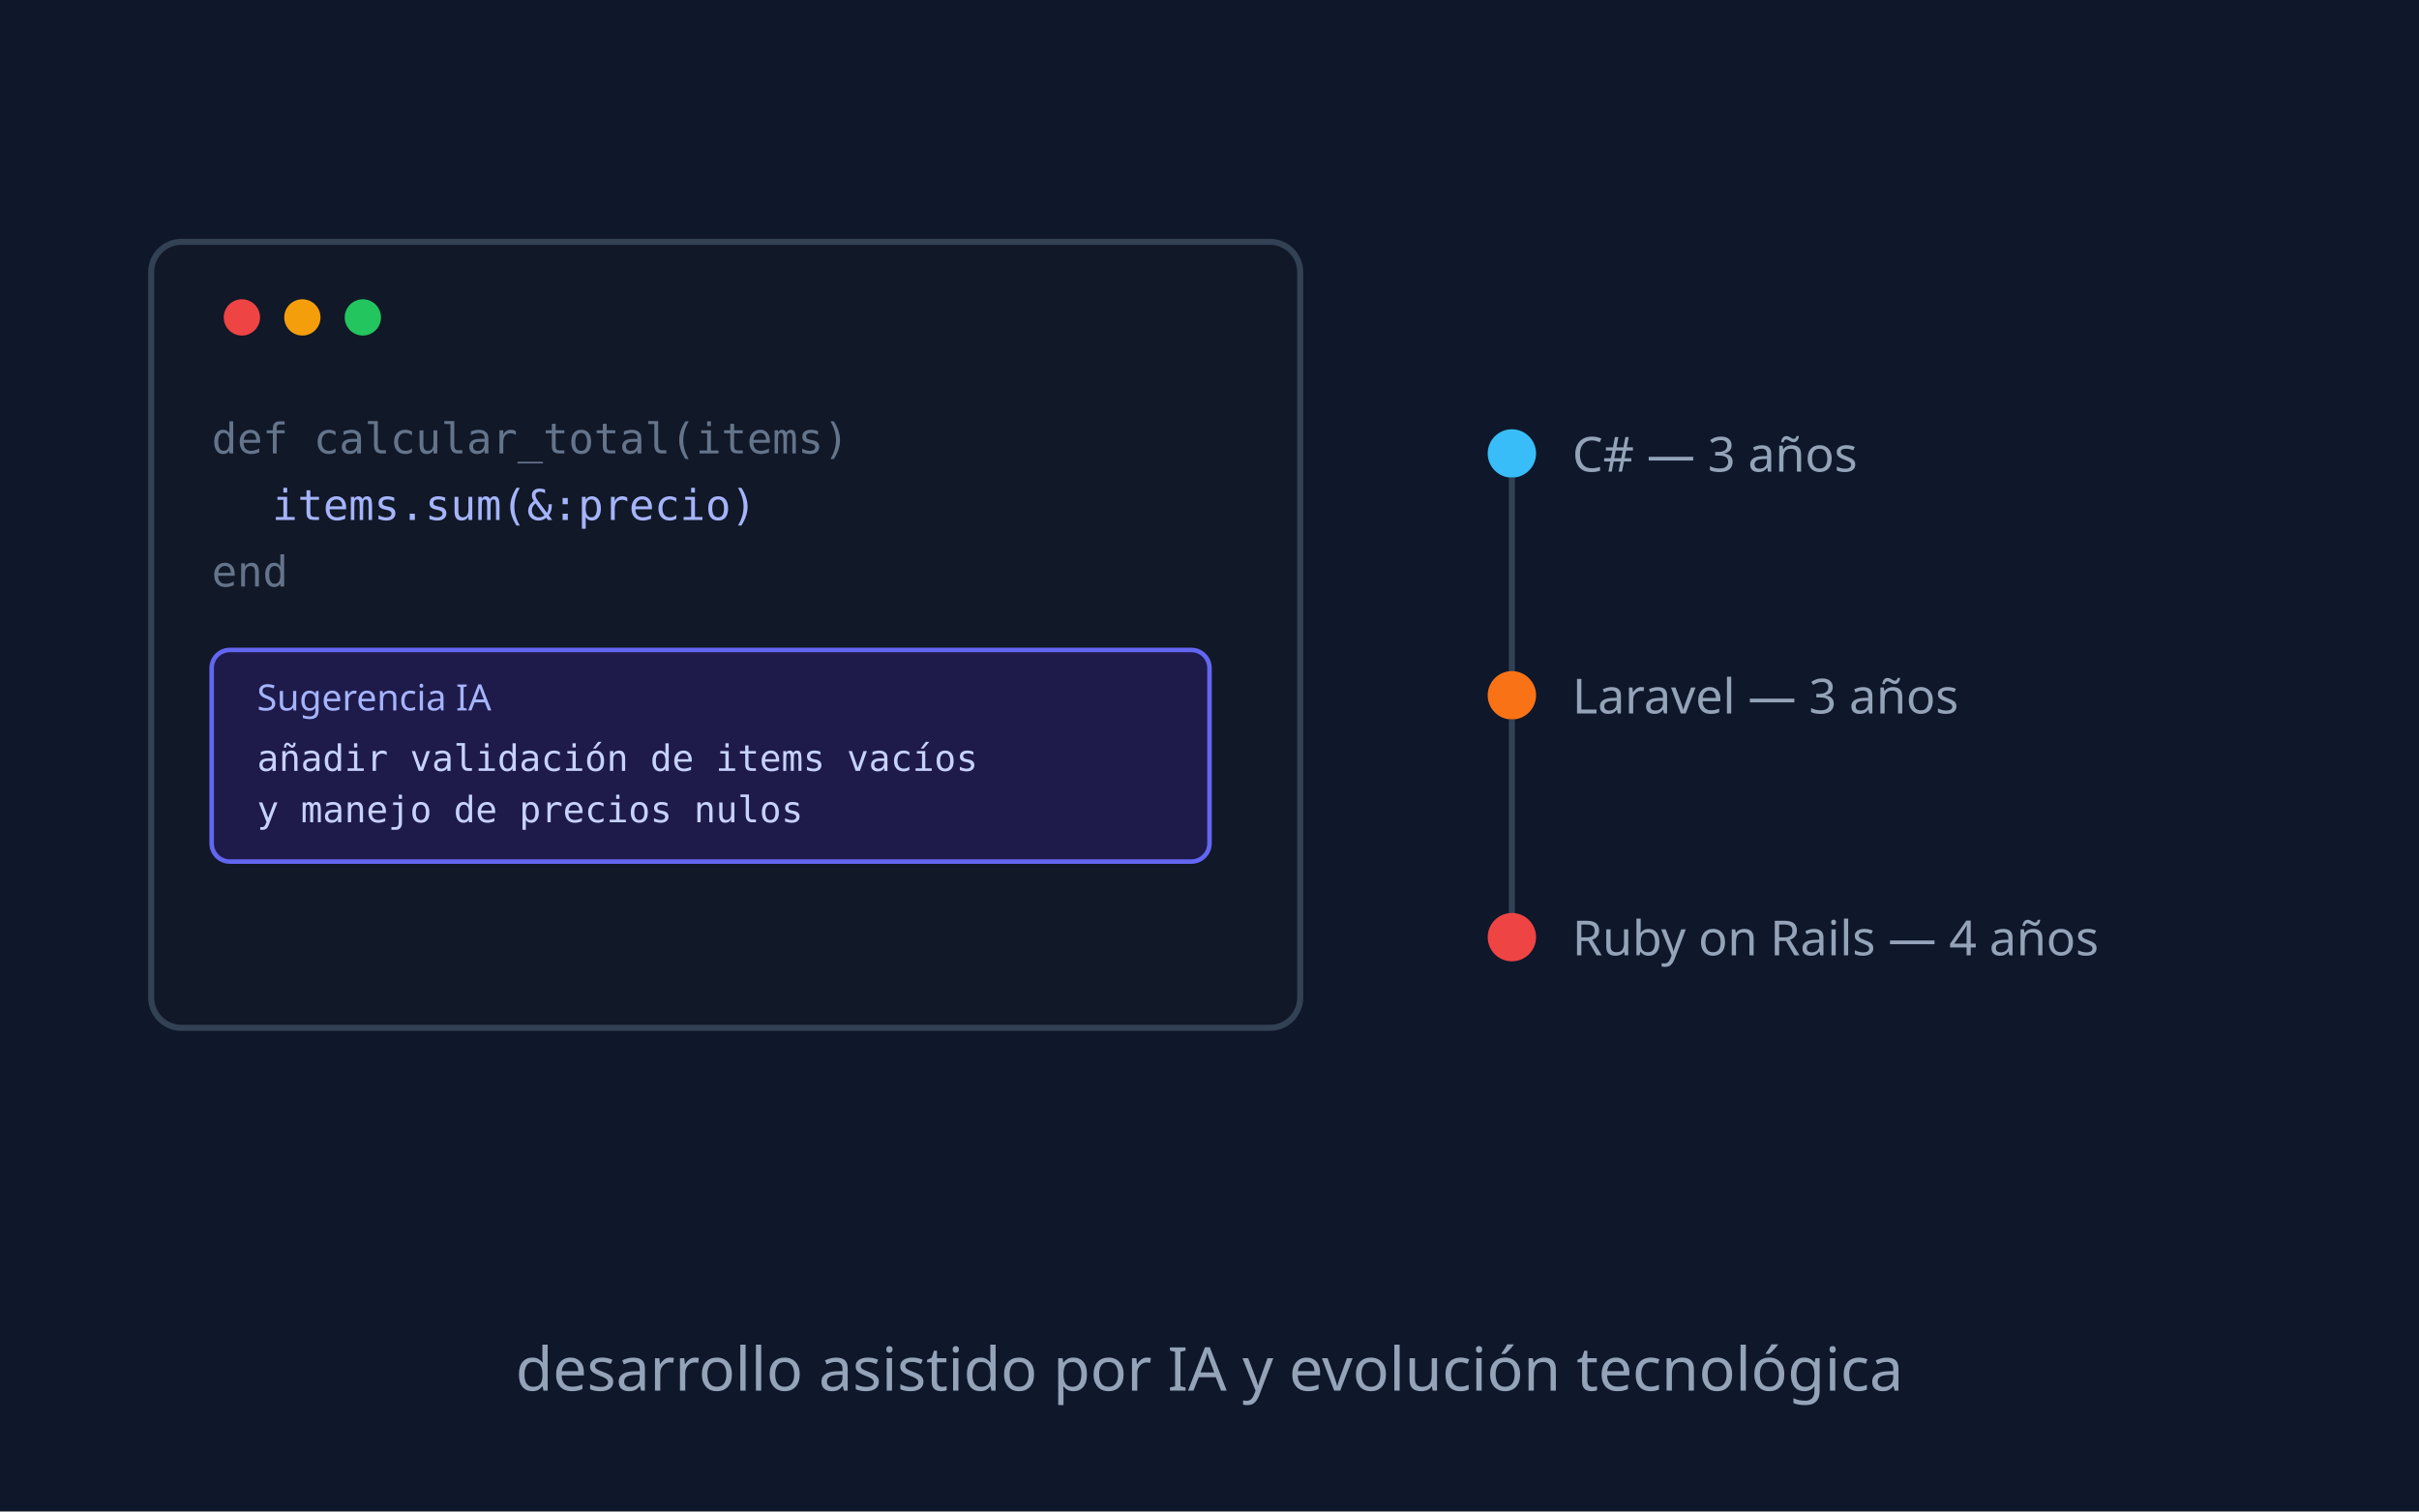
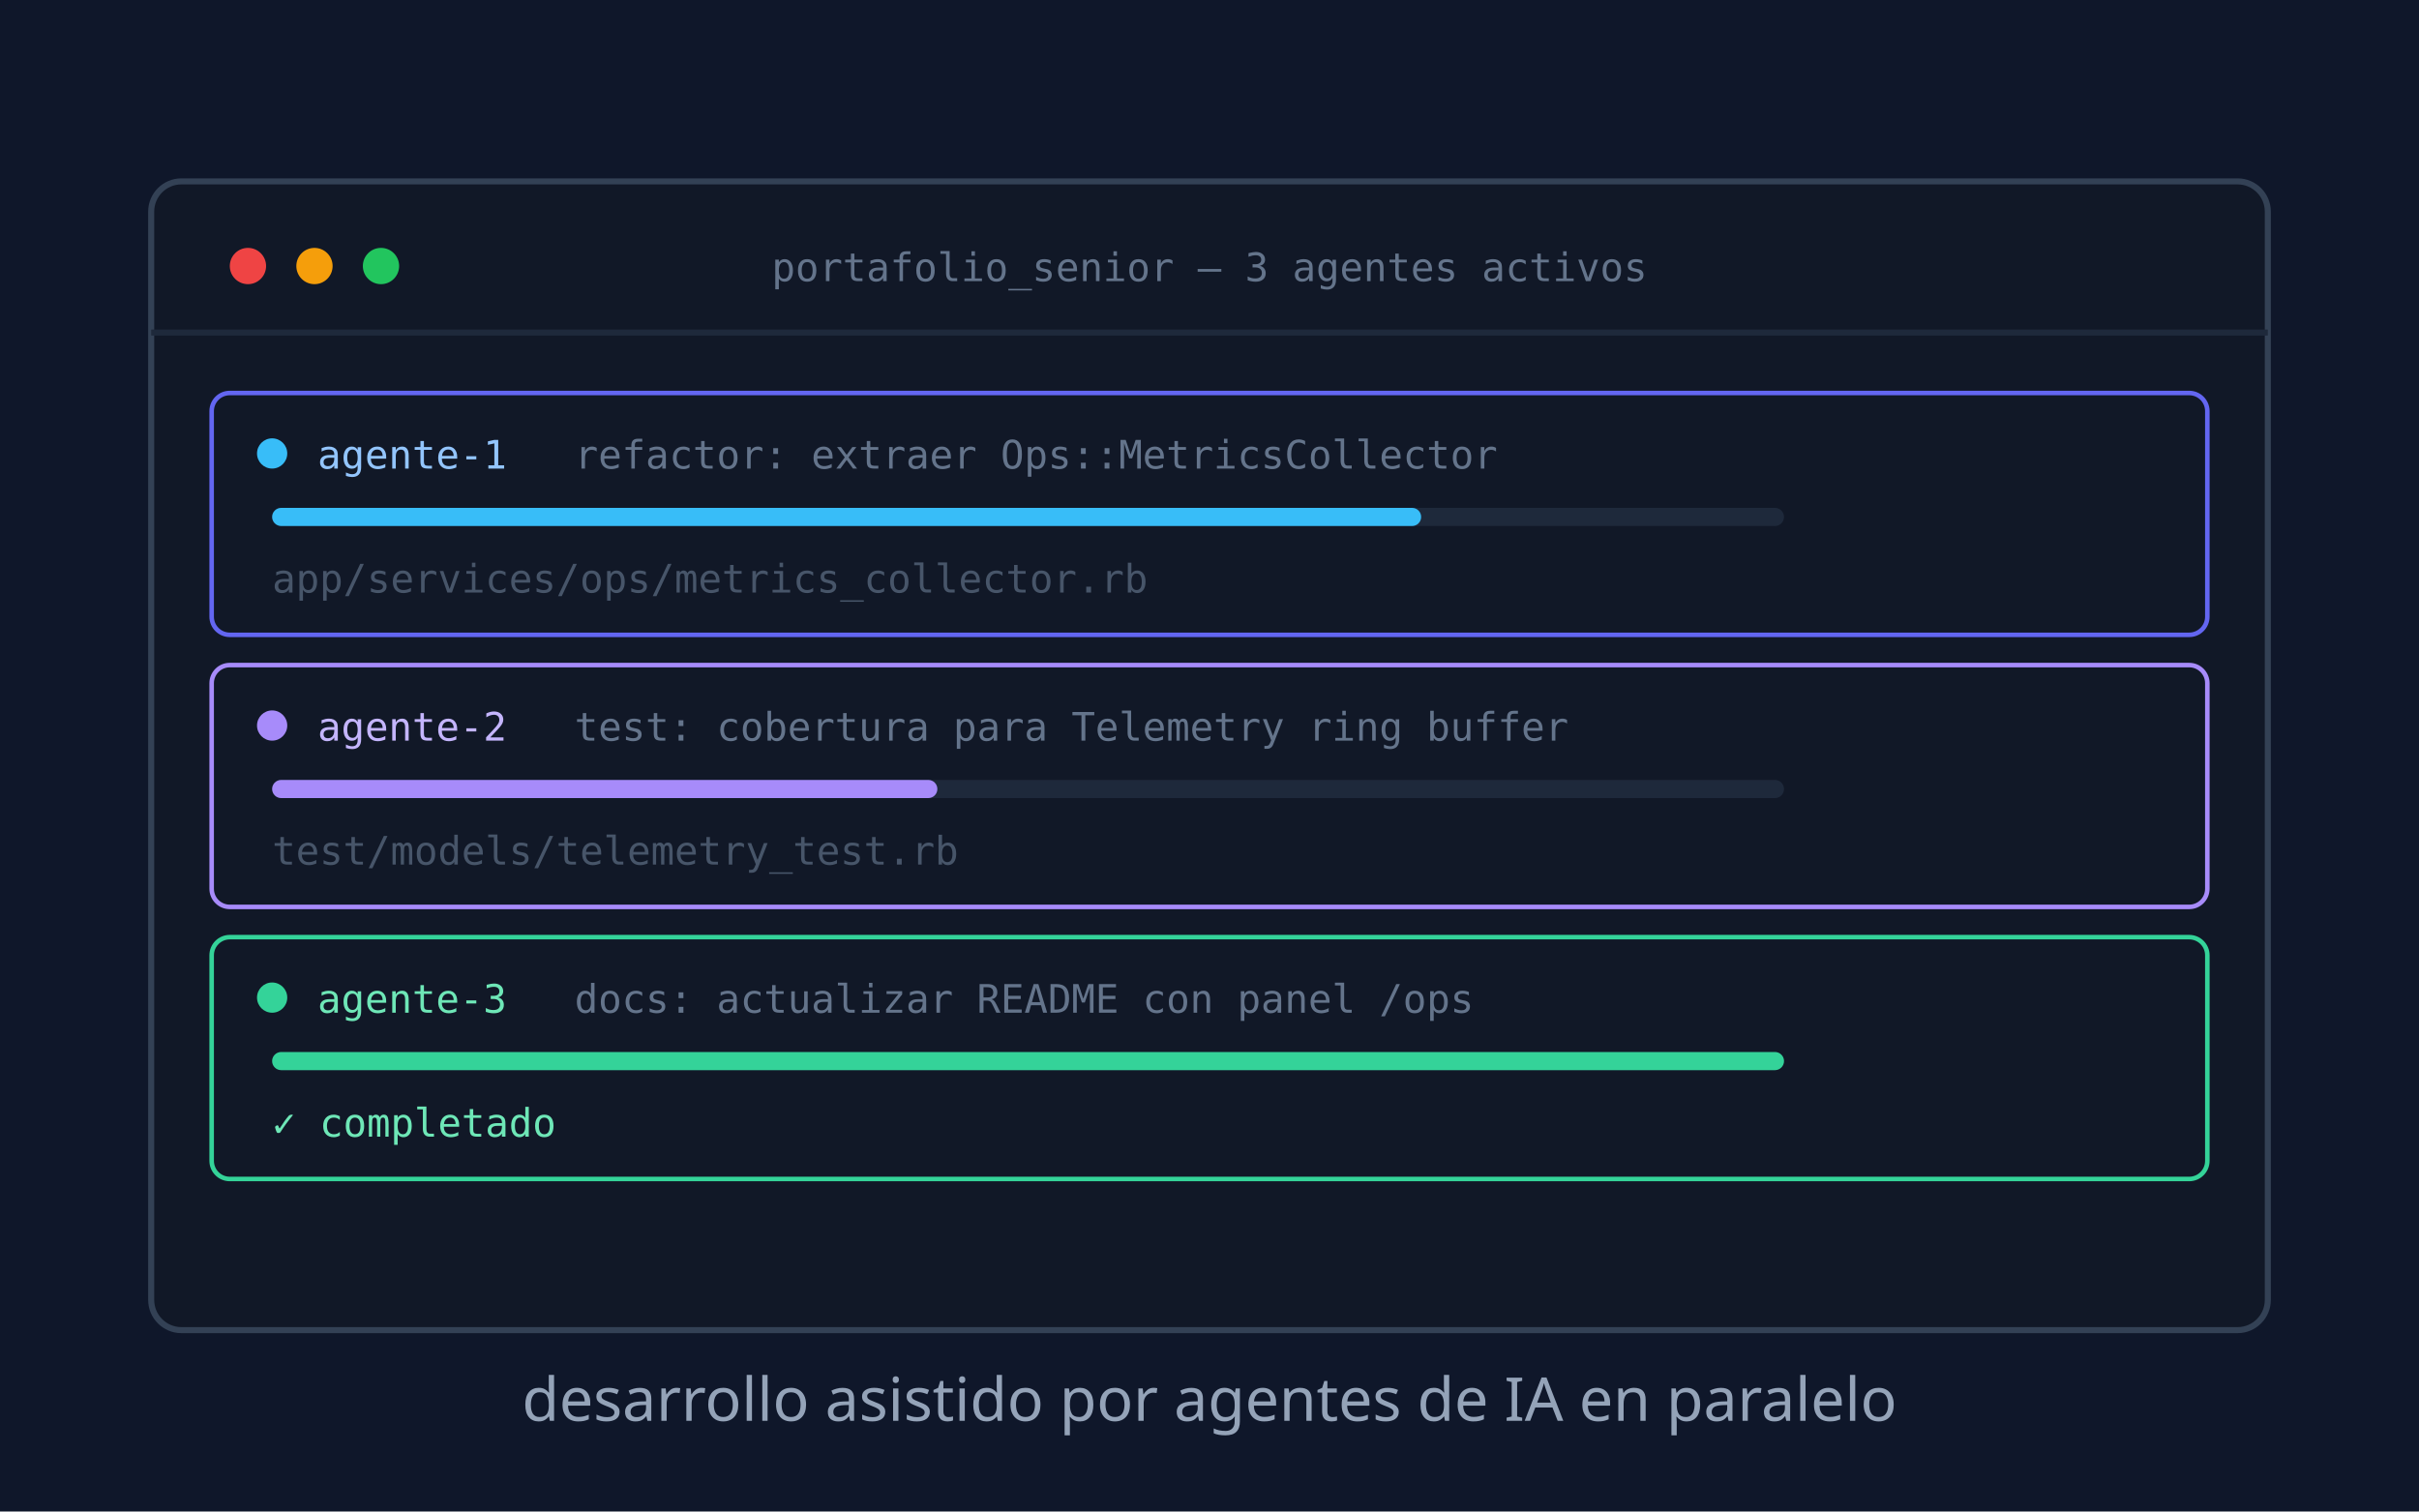
<svg xmlns="http://www.w3.org/2000/svg" viewBox="0 0 800 500" role="img" aria-labelledby="title desc">
  <rect width="800" height="500" fill="#0f172a" />
-   <rect x="50" y="80" width="380" height="260" rx="10" fill="#111827" stroke="#334155" stroke-width="2" />
-   <circle cx="80" cy="105" r="6" fill="#ef4444" />
-   <circle cx="100" cy="105" r="6" fill="#f59e0b" />
-   <circle cx="120" cy="105" r="6" fill="#22c55e" />
-   <g font-family="monospace" font-size="14" fill="#64748b">
-     <text x="70" y="150">def calcular_total(items)</text>
-     <text x="90" y="172" fill="#a5b4fc">items.sum(&amp;:precio)</text>
-     <text x="70" y="194">end</text>
+   <rect x="50" y="60" width="700" height="380" rx="10" fill="#111827" stroke="#334155" stroke-width="2" />
+   <circle cx="82" cy="88" r="6" fill="#ef4444" />
+   <circle cx="104" cy="88" r="6" fill="#f59e0b" />
+   <circle cx="126" cy="88" r="6" fill="#22c55e" />
+   <text x="400" y="93" text-anchor="middle" font-family="monospace" font-size="13" fill="#64748b">portafolio_senior — 3 agentes activos</text>
+   <line x1="50" y1="110" x2="750" y2="110" stroke="#1e293b" stroke-width="2" />
+   <g font-family="monospace" font-size="13">
+     <rect x="70" y="130" width="660" height="80" rx="6" fill="#111827" stroke="#6366f1" stroke-width="1.5" />
+     <circle cx="90" cy="150" r="5" fill="#38bdf8" />
+     <text x="105" y="155" fill="#93c5fd">agente-1</text>
+     <text x="190" y="155" fill="#64748b">refactor: extraer Ops::MetricsCollector</text>
+     <rect x="90" y="168" width="500" height="6" rx="3" fill="#1e293b" />
+     <rect x="90" y="168" width="380" height="6" rx="3" fill="#38bdf8" />
+     <text x="90" y="196" fill="#475569">app/services/ops/metrics_collector.rb</text>
+     <rect x="70" y="220" width="660" height="80" rx="6" fill="#111827" stroke="#a78bfa" stroke-width="1.5" />
+     <circle cx="90" cy="240" r="5" fill="#a78bfa" />
+     <text x="105" y="245" fill="#c4b5fd">agente-2</text>
+     <text x="190" y="245" fill="#64748b">test: cobertura para Telemetry ring buffer</text>
+     <rect x="90" y="258" width="500" height="6" rx="3" fill="#1e293b" />
+     <rect x="90" y="258" width="220" height="6" rx="3" fill="#a78bfa" />
+     <text x="90" y="286" fill="#475569">test/models/telemetry_test.rb</text>
+     <rect x="70" y="310" width="660" height="80" rx="6" fill="#111827" stroke="#34d399" stroke-width="1.5" />
+     <circle cx="90" cy="330" r="5" fill="#34d399" />
+     <text x="105" y="335" fill="#6ee7b7">agente-3</text>
+     <text x="190" y="335" fill="#64748b">docs: actualizar README con panel /ops</text>
+     <rect x="90" y="348" width="500" height="6" rx="3" fill="#1e293b" />
+     <rect x="90" y="348" width="500" height="6" rx="3" fill="#34d399" />
+     <text x="90" y="376" fill="#6ee7b7">✓ completado</text>
  </g>
-   <rect x="70" y="215" width="330" height="70" rx="6" fill="#1e1b4b" stroke="#6366f1" stroke-width="1.5" />
-   <text x="85" y="235" font-family="sans-serif" font-size="12" fill="#a5b4fc">Sugerencia IA</text>
-   <text x="85" y="255" font-family="monospace" font-size="12" fill="#c7d2fe">añadir validación de items vacíos</text>
-   <text x="85" y="272" font-family="monospace" font-size="12" fill="#c7d2fe">y manejo de precios nulos</text>
-   <g font-family="sans-serif" font-size="16" fill="#94a3b8">
-     <circle cx="500" cy="150" r="8" fill="#38bdf8" />
-     <text x="520" y="156">C# — 3 años</text>
-     <line x1="500" y1="158" x2="500" y2="230" stroke="#334155" stroke-width="2" />
-     <circle cx="500" cy="230" r="8" fill="#f97316" />
-     <text x="520" y="236">Laravel — 3 años</text>
-     <line x1="500" y1="238" x2="500" y2="310" stroke="#334155" stroke-width="2" />
-     <circle cx="500" cy="310" r="8" fill="#ef4444" />
-     <text x="520" y="316">Ruby on Rails — 4 años</text>
-   </g>
-   <text x="400" y="460" text-anchor="middle" font-family="sans-serif" font-size="20" fill="#94a3b8">desarrollo asistido por IA y evolución tecnológica</text>
+   <text x="400" y="470" text-anchor="middle" font-family="sans-serif" font-size="20" fill="#94a3b8">desarrollo asistido por agentes de IA en paralelo</text>
</svg>
